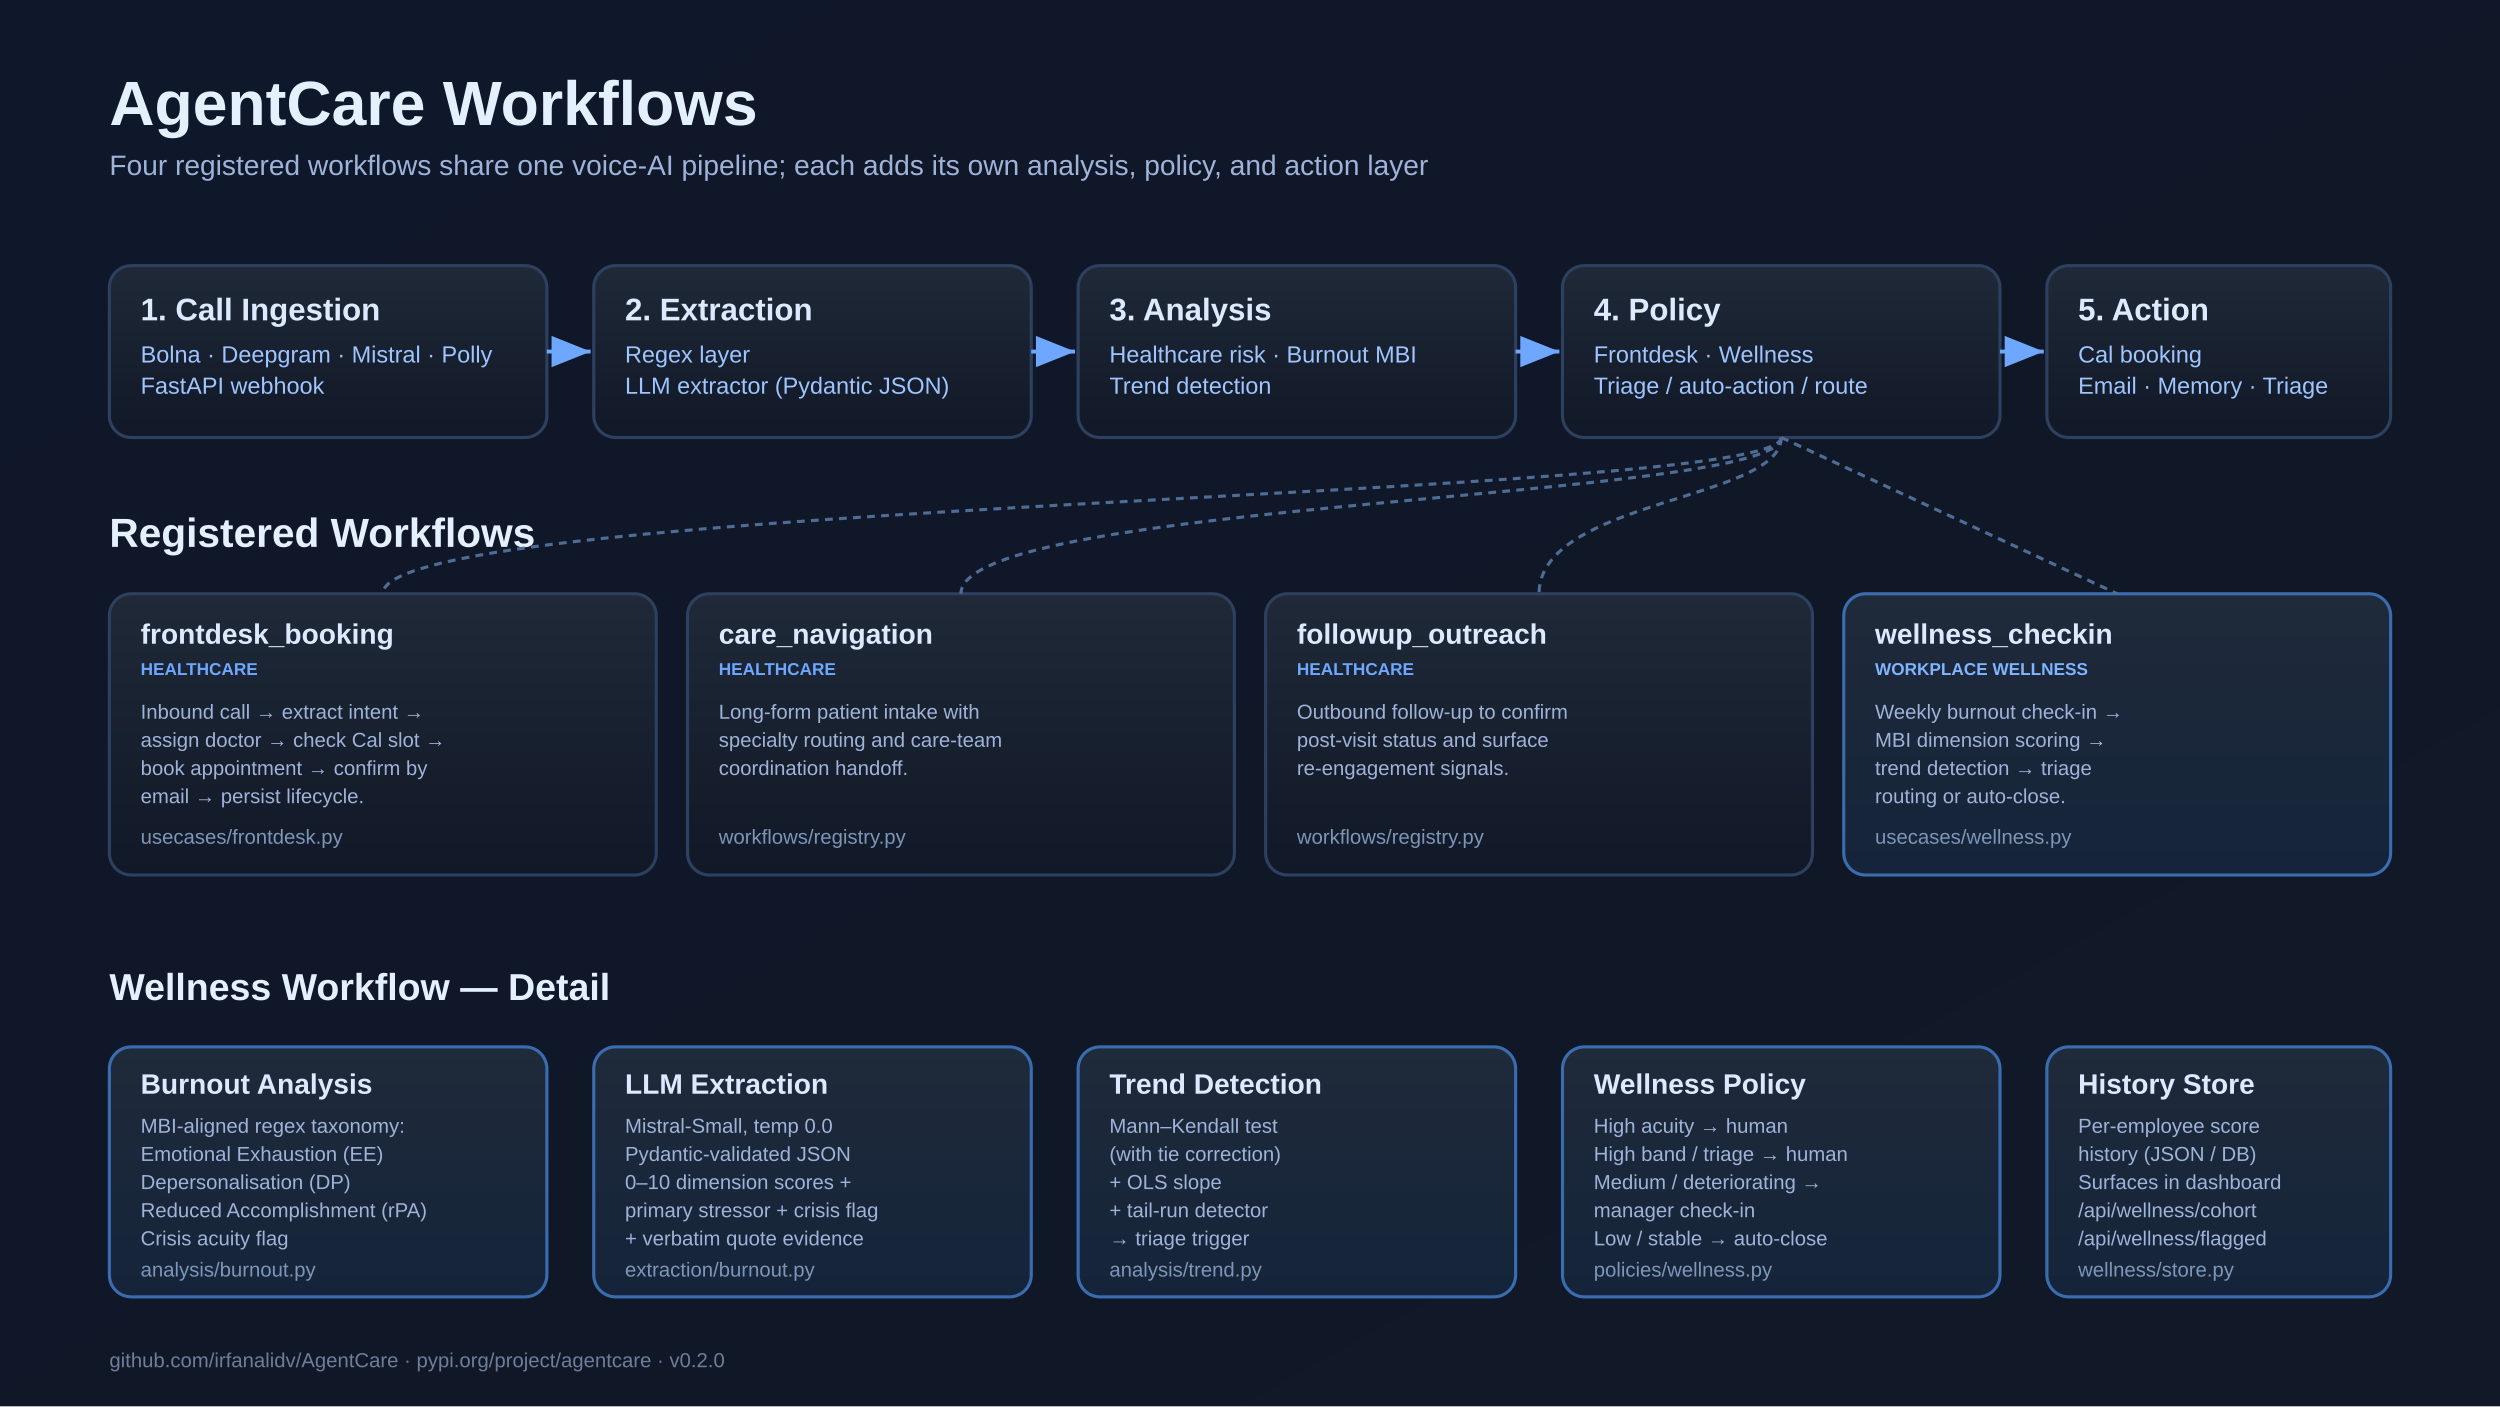
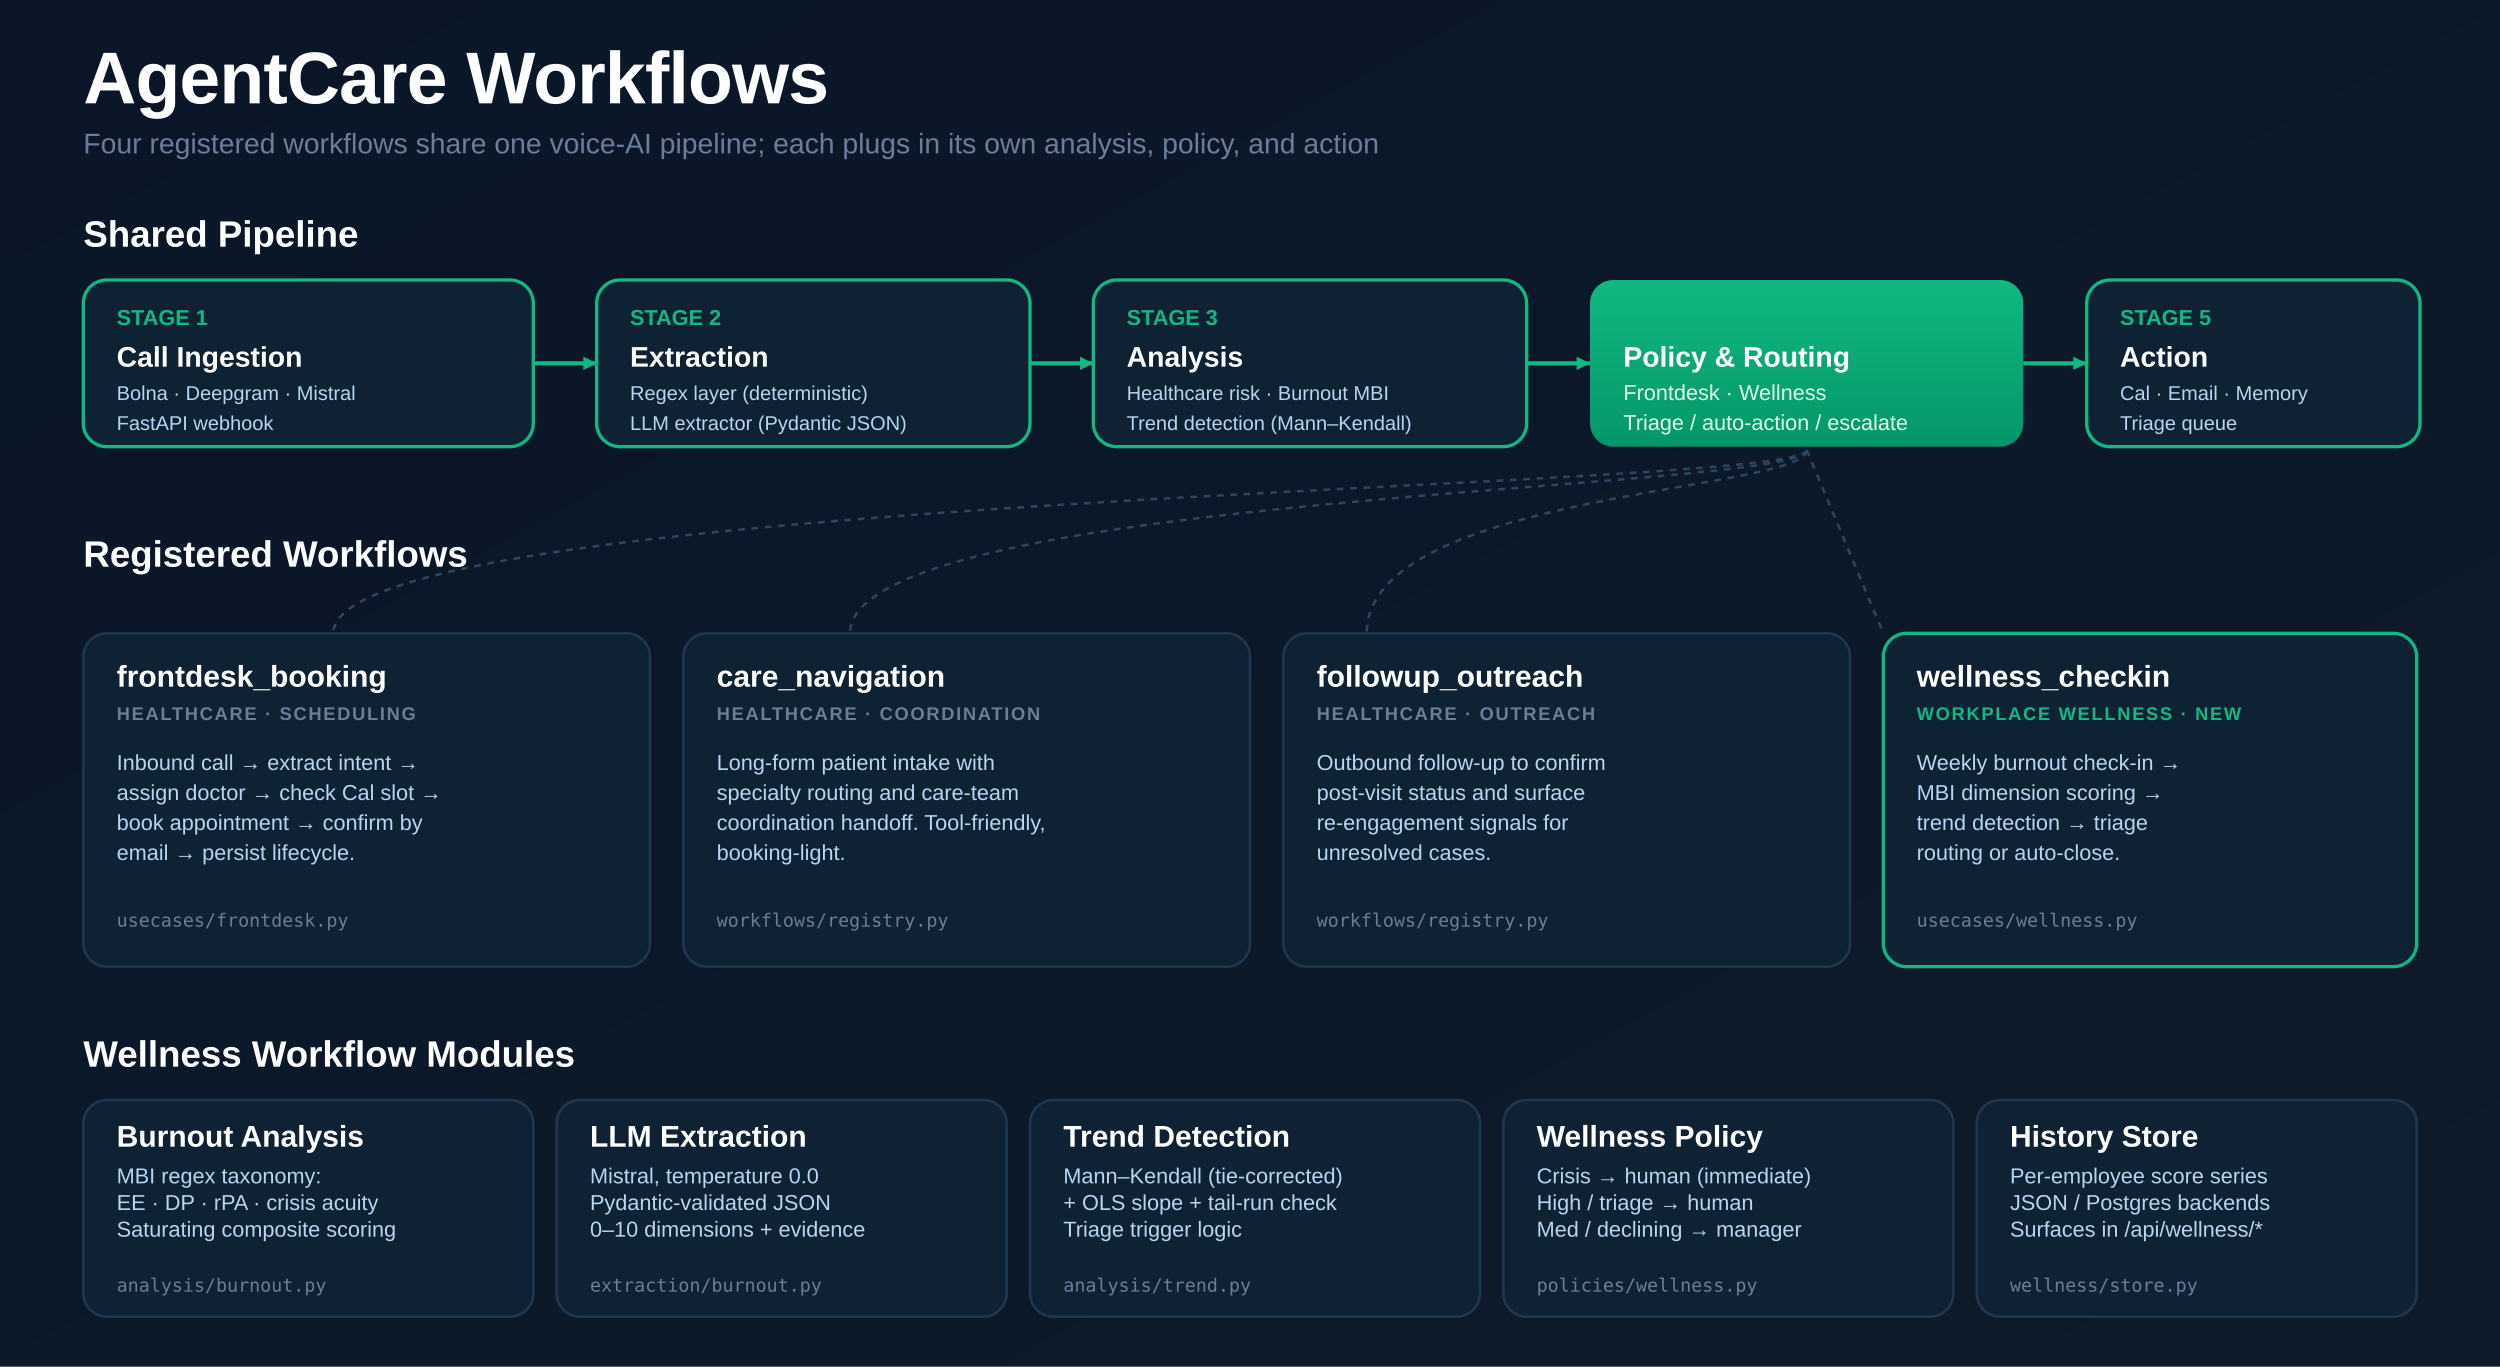
- <svg xmlns="http://www.w3.org/2000/svg" width="1600" height="900" viewBox="0 0 1600 900">
+ <svg xmlns="http://www.w3.org/2000/svg" width="1500" height="820" viewBox="0 0 1500 820" font-family="-apple-system, 'Segoe UI', system-ui, Arial, sans-serif">
  <defs>
    <linearGradient id="bg" x1="0" y1="0" x2="1" y2="1">
-       <stop offset="0%" stop-color="#0f172a" />
-       <stop offset="100%" stop-color="#111827" />
+       <stop offset="0%" stop-color="#0a1628" />
+       <stop offset="100%" stop-color="#0d1b2a" />
    </linearGradient>
-     <linearGradient id="card" x1="0" y1="0" x2="0" y2="1">
-       <stop offset="0%" stop-color="#1f2937" />
-       <stop offset="100%" stop-color="#111827" />
-     </linearGradient>
-     <linearGradient id="cardWellness" x1="0" y1="0" x2="0" y2="1">
-       <stop offset="0%" stop-color="#1f2a3a" />
-       <stop offset="100%" stop-color="#15243a" />
+     <linearGradient id="accentGrad" x1="0" y1="0" x2="0" y2="1">
+       <stop offset="0%" stop-color="#10b981" />
+       <stop offset="100%" stop-color="#059669" />
    </linearGradient>
    <style>
-       .title { font: 700 40px Arial, sans-serif; fill: #e5f0ff; }
-       .subtitle { font: 400 18px Arial, sans-serif; fill: #9fb3d9; }
-       .stage { fill: url(#card); stroke: #2d405f; stroke-width: 2; rx: 14; }
-       .stageLabel { font: 700 20px Arial, sans-serif; fill: #dce9ff; }
-       .stageNode { font: 500 15px Arial, sans-serif; fill: #9ec5ff; }
-       .wfHealth { fill: url(#card); stroke: #2d405f; stroke-width: 2; rx: 14; }
-       .wfWell { fill: url(#cardWellness); stroke: #3a6cb0; stroke-width: 2; rx: 14; }
-       .wfTitle { font: 700 18px Arial, sans-serif; fill: #dce9ff; }
-       .wfMeta { font: 400 13px Arial, sans-serif; fill: #9fb3d9; }
-       .wfBadge { font: 600 11px Arial, sans-serif; fill: #6ea7ff; }
-       .arrow { stroke: #6ea7ff; stroke-width: 2.5; fill: none; marker-end: url(#m); }
-       .arrowSoft { stroke: #4f6c95; stroke-width: 2; fill: none; stroke-dasharray: 5,4; }
-       .footer { font: 400 13px Arial, sans-serif; fill: #6e7d99; }
+       .h1 { font-size: 44px; font-weight: 800; fill: #ffffff; letter-spacing: -0.5px; }
+       .tag { font-size: 17px; fill: #6b7d99; font-weight: 400; }
+       .stage { fill: #0f2233; stroke: #10b981; stroke-width: 2; rx: 14; }
+       .stageNum { font-size: 13px; font-weight: 700; fill: #10b981; }
+       .stageTitle { font-size: 17px; font-weight: 700; fill: #ffffff; }
+       .stageDesc { font-size: 12px; fill: #b8d4f0; }
+       .arrow { stroke: #10b981; stroke-width: 2.5; fill: none; }
+       .arrowSoft { stroke: #2a4660; stroke-width: 1.5; fill: none; stroke-dasharray: 4,4; }
+       .col { font-size: 22px; font-weight: 700; fill: #ffffff; }
+       .wf { fill: #0f2233; stroke: #1f3850; stroke-width: 1.5; rx: 14; }
+       .wfHi { fill: #0f2233; stroke: #10b981; stroke-width: 2; rx: 14; }
+       .wfTitle { font-size: 18px; font-weight: 700; fill: #ffffff; }
+       .wfBadge { font-size: 11px; font-weight: 700; fill: #6b7d99; letter-spacing: 1px; }
+       .wfBadgeNew { font-size: 11px; font-weight: 700; fill: #10b981; letter-spacing: 1px; }
+       .wfDesc { font-size: 13px; fill: #b8d4f0; }
+       .wfPath { font-size: 11px; fill: #6b7d99; font-family: 'SF Mono', Monaco, Consolas, monospace; }
+       .accent { fill: url(#accentGrad); rx: 14; }
+       .accentText { font-size: 17px; fill: #ffffff; font-weight: 700; }
    </style>
-     <marker id="m" markerWidth="10" markerHeight="8" refX="10" refY="4" orient="auto">
-       <polygon points="0,0 10,4 0,8" fill="#6ea7ff" />
-     </marker>
  </defs>
-   <rect width="1600" height="900" fill="url(#bg)" />
-   <text x="70" y="80" class="title">AgentCare Workflows</text>
-   <text x="70" y="112" class="subtitle">Four registered workflows share one voice-AI pipeline; each adds its own analysis, policy, and action layer</text>
-   <rect x="70" y="170" width="280" height="110" class="stage" />
-   <text x="90" y="205" class="stageLabel">1. Call Ingestion</text>
-   <text x="90" y="232" class="stageNode">Bolna · Deepgram · Mistral · Polly</text>
-   <text x="90" y="252" class="stageNode">FastAPI webhook</text>
-   <rect x="380" y="170" width="280" height="110" class="stage" />
-   <text x="400" y="205" class="stageLabel">2. Extraction</text>
-   <text x="400" y="232" class="stageNode">Regex layer</text>
-   <text x="400" y="252" class="stageNode">LLM extractor (Pydantic JSON)</text>
-   <rect x="690" y="170" width="280" height="110" class="stage" />
-   <text x="710" y="205" class="stageLabel">3. Analysis</text>
-   <text x="710" y="232" class="stageNode">Healthcare risk · Burnout MBI</text>
-   <text x="710" y="252" class="stageNode">Trend detection</text>
-   <rect x="1000" y="170" width="280" height="110" class="stage" />
-   <text x="1020" y="205" class="stageLabel">4. Policy</text>
-   <text x="1020" y="232" class="stageNode">Frontdesk · Wellness</text>
-   <text x="1020" y="252" class="stageNode">Triage / auto-action / route</text>
-   <rect x="1310" y="170" width="220" height="110" class="stage" />
-   <text x="1330" y="205" class="stageLabel">5. Action</text>
-   <text x="1330" y="232" class="stageNode">Cal booking</text>
-   <text x="1330" y="252" class="stageNode">Email · Memory · Triage</text>
-   <line x1="350" y1="225" x2="378" y2="225" class="arrow" />
-   <line x1="660" y1="225" x2="688" y2="225" class="arrow" />
-   <line x1="970" y1="225" x2="998" y2="225" class="arrow" />
-   <line x1="1280" y1="225" x2="1308" y2="225" class="arrow" />
-   <text x="70" y="350" class="title" style="font-size:26px;">Registered Workflows</text>
-   <rect x="70" y="380" width="350" height="180" class="wfHealth" />
-   <text x="90" y="412" class="wfTitle">frontdesk_booking</text>
-   <text x="90" y="432" class="wfBadge">HEALTHCARE</text>
-   <text x="90" y="460" class="wfMeta">Inbound call → extract intent →</text>
-   <text x="90" y="478" class="wfMeta">assign doctor → check Cal slot →</text>
-   <text x="90" y="496" class="wfMeta">book appointment → confirm by</text>
-   <text x="90" y="514" class="wfMeta">email → persist lifecycle.</text>
-   <text x="90" y="540" class="wfMeta" style="fill:#7d96b8;">usecases/frontdesk.py</text>
-   <rect x="440" y="380" width="350" height="180" class="wfHealth" />
-   <text x="460" y="412" class="wfTitle">care_navigation</text>
-   <text x="460" y="432" class="wfBadge">HEALTHCARE</text>
-   <text x="460" y="460" class="wfMeta">Long-form patient intake with</text>
-   <text x="460" y="478" class="wfMeta">specialty routing and care-team</text>
-   <text x="460" y="496" class="wfMeta">coordination handoff.</text>
-   <text x="460" y="540" class="wfMeta" style="fill:#7d96b8;">workflows/registry.py</text>
-   <rect x="810" y="380" width="350" height="180" class="wfHealth" />
-   <text x="830" y="412" class="wfTitle">followup_outreach</text>
-   <text x="830" y="432" class="wfBadge">HEALTHCARE</text>
-   <text x="830" y="460" class="wfMeta">Outbound follow-up to confirm</text>
-   <text x="830" y="478" class="wfMeta">post-visit status and surface</text>
-   <text x="830" y="496" class="wfMeta">re-engagement signals.</text>
-   <text x="830" y="540" class="wfMeta" style="fill:#7d96b8;">workflows/registry.py</text>
-   <rect x="1180" y="380" width="350" height="180" class="wfWell" />
-   <text x="1200" y="412" class="wfTitle">wellness_checkin</text>
-   <text x="1200" y="432" class="wfBadge" style="fill:#7fb4ff;">WORKPLACE WELLNESS</text>
-   <text x="1200" y="460" class="wfMeta">Weekly burnout check-in →</text>
-   <text x="1200" y="478" class="wfMeta">MBI dimension scoring →</text>
-   <text x="1200" y="496" class="wfMeta">trend detection → triage</text>
-   <text x="1200" y="514" class="wfMeta">routing or auto-close.</text>
-   <text x="1200" y="540" class="wfMeta" style="fill:#7d96b8;">usecases/wellness.py</text>
-   <path d="M 1140 280 C 1140 320, 245 320, 245 380" class="arrowSoft" fill="none" />
-   <path d="M 1140 280 C 1140 320, 615 320, 615 380" class="arrowSoft" fill="none" />
-   <path d="M 1140 280 C 1140 320, 985 320, 985 380" class="arrowSoft" fill="none" />
-   <path d="M 1140 280 L 1355 380" class="arrowSoft" fill="none" />
-   <text x="70" y="640" class="title" style="font-size:24px;">Wellness Workflow — Detail</text>
-   <rect x="70" y="670" width="280" height="160" class="wfWell" />
-   <text x="90" y="700" class="wfTitle">Burnout Analysis</text>
-   <text x="90" y="725" class="wfMeta">MBI-aligned regex taxonomy:</text>
-   <text x="90" y="743" class="wfMeta">Emotional Exhaustion (EE)</text>
-   <text x="90" y="761" class="wfMeta">Depersonalisation (DP)</text>
-   <text x="90" y="779" class="wfMeta">Reduced Accomplishment (rPA)</text>
-   <text x="90" y="797" class="wfMeta">Crisis acuity flag</text>
-   <text x="90" y="817" class="wfMeta" style="fill:#7d96b8;">analysis/burnout.py</text>
-   <rect x="380" y="670" width="280" height="160" class="wfWell" />
-   <text x="400" y="700" class="wfTitle">LLM Extraction</text>
-   <text x="400" y="725" class="wfMeta">Mistral-Small, temp 0.0</text>
-   <text x="400" y="743" class="wfMeta">Pydantic-validated JSON</text>
-   <text x="400" y="761" class="wfMeta">0–10 dimension scores +</text>
-   <text x="400" y="779" class="wfMeta">primary stressor + crisis flag</text>
-   <text x="400" y="797" class="wfMeta">+ verbatim quote evidence</text>
-   <text x="400" y="817" class="wfMeta" style="fill:#7d96b8;">extraction/burnout.py</text>
-   <rect x="690" y="670" width="280" height="160" class="wfWell" />
-   <text x="710" y="700" class="wfTitle">Trend Detection</text>
-   <text x="710" y="725" class="wfMeta">Mann–Kendall test</text>
-   <text x="710" y="743" class="wfMeta">(with tie correction)</text>
-   <text x="710" y="761" class="wfMeta">+ OLS slope</text>
-   <text x="710" y="779" class="wfMeta">+ tail-run detector</text>
-   <text x="710" y="797" class="wfMeta">→ triage trigger</text>
-   <text x="710" y="817" class="wfMeta" style="fill:#7d96b8;">analysis/trend.py</text>
-   <rect x="1000" y="670" width="280" height="160" class="wfWell" />
-   <text x="1020" y="700" class="wfTitle">Wellness Policy</text>
-   <text x="1020" y="725" class="wfMeta">High acuity → human</text>
-   <text x="1020" y="743" class="wfMeta">High band / triage → human</text>
-   <text x="1020" y="761" class="wfMeta">Medium / deteriorating →</text>
-   <text x="1020" y="779" class="wfMeta">manager check-in</text>
-   <text x="1020" y="797" class="wfMeta">Low / stable → auto-close</text>
-   <text x="1020" y="817" class="wfMeta" style="fill:#7d96b8;">policies/wellness.py</text>
-   <rect x="1310" y="670" width="220" height="160" class="wfWell" />
-   <text x="1330" y="700" class="wfTitle">History Store</text>
-   <text x="1330" y="725" class="wfMeta">Per-employee score</text>
-   <text x="1330" y="743" class="wfMeta">history (JSON / DB)</text>
-   <text x="1330" y="761" class="wfMeta">Surfaces in dashboard</text>
-   <text x="1330" y="779" class="wfMeta">/api/wellness/cohort</text>
-   <text x="1330" y="797" class="wfMeta">/api/wellness/flagged</text>
-   <text x="1330" y="817" class="wfMeta" style="fill:#7d96b8;">wellness/store.py</text>
-   <text x="70" y="875" class="footer">github.com/irfanalidv/AgentCare · pypi.org/project/agentcare · v0.2.0</text>
+   <rect width="1500" height="820" fill="url(#bg)" />
+   <text x="50" y="62" class="h1">AgentCare Workflows</text>
+   <text x="50" y="92" class="tag">Four registered workflows share one voice-AI pipeline; each plugs in its own analysis, policy, and action</text>
+   <text x="50" y="148" class="col">Shared Pipeline</text>
+   <rect x="50" y="168" width="270" height="100" class="stage" />
+   <text x="70" y="195" class="stageNum">STAGE 1</text>
+   <text x="70" y="220" class="stageTitle">Call Ingestion</text>
+   <text x="70" y="240" class="stageDesc">Bolna · Deepgram · Mistral</text>
+   <text x="70" y="258" class="stageDesc">FastAPI webhook</text>
+   <line x1="320" y1="218" x2="358" y2="218" class="arrow" />
+   <polygon points="358,218 350,214 350,222" fill="#10b981" />
+   <rect x="358" y="168" width="260" height="100" class="stage" />
+   <text x="378" y="195" class="stageNum">STAGE 2</text>
+   <text x="378" y="220" class="stageTitle">Extraction</text>
+   <text x="378" y="240" class="stageDesc">Regex layer (deterministic)</text>
+   <text x="378" y="258" class="stageDesc">LLM extractor (Pydantic JSON)</text>
+   <line x1="618" y1="218" x2="656" y2="218" class="arrow" />
+   <polygon points="656,218 648,214 648,222" fill="#10b981" />
+   <rect x="656" y="168" width="260" height="100" class="stage" />
+   <text x="676" y="195" class="stageNum">STAGE 3</text>
+   <text x="676" y="220" class="stageTitle">Analysis</text>
+   <text x="676" y="240" class="stageDesc">Healthcare risk · Burnout MBI</text>
+   <text x="676" y="258" class="stageDesc">Trend detection (Mann–Kendall)</text>
+   <line x1="916" y1="218" x2="954" y2="218" class="arrow" />
+   <polygon points="954,218 946,214 946,222" fill="#10b981" />
+   <rect x="954" y="168" width="260" height="100" class="accent" />
+   <text x="974" y="220" font-size="17" font-weight="700" fill="#ffffff">Policy &amp; Routing</text>
+   <text x="974" y="240" font-size="13" fill="#dcfce7">Frontdesk · Wellness</text>
+   <text x="974" y="258" font-size="13" fill="#dcfce7">Triage / auto-action / escalate</text>
+   <line x1="1214" y1="218" x2="1252" y2="218" class="arrow" />
+   <polygon points="1252,218 1244,214 1244,222" fill="#10b981" />
+   <rect x="1252" y="168" width="200" height="100" class="stage" />
+   <text x="1272" y="195" class="stageNum">STAGE 5</text>
+   <text x="1272" y="220" class="stageTitle">Action</text>
+   <text x="1272" y="240" class="stageDesc">Cal · Email · Memory</text>
+   <text x="1272" y="258" class="stageDesc">Triage queue</text>
+   <text x="50" y="340" class="col">Registered Workflows</text>
+   <path d="M 1084 270 C 1084 295, 200 295, 200 380" class="arrowSoft" />
+   <path d="M 1084 270 C 1084 295, 510 295, 510 380" class="arrowSoft" />
+   <path d="M 1084 270 C 1084 295, 820 295, 820 380" class="arrowSoft" />
+   <path d="M 1084 270 L 1130 380" class="arrowSoft" />
+   <rect x="50" y="380" width="340" height="200" class="wf" />
+   <text x="70" y="412" class="wfTitle">frontdesk_booking</text>
+   <text x="70" y="432" class="wfBadge">HEALTHCARE · SCHEDULING</text>
+   <text x="70" y="462" class="wfDesc">Inbound call → extract intent →</text>
+   <text x="70" y="480" class="wfDesc">assign doctor → check Cal slot →</text>
+   <text x="70" y="498" class="wfDesc">book appointment → confirm by</text>
+   <text x="70" y="516" class="wfDesc">email → persist lifecycle.</text>
+   <text x="70" y="556" class="wfPath">usecases/frontdesk.py</text>
+   <rect x="410" y="380" width="340" height="200" class="wf" />
+   <text x="430" y="412" class="wfTitle">care_navigation</text>
+   <text x="430" y="432" class="wfBadge">HEALTHCARE · COORDINATION</text>
+   <text x="430" y="462" class="wfDesc">Long-form patient intake with</text>
+   <text x="430" y="480" class="wfDesc">specialty routing and care-team</text>
+   <text x="430" y="498" class="wfDesc">coordination handoff. Tool-friendly,</text>
+   <text x="430" y="516" class="wfDesc">booking-light.</text>
+   <text x="430" y="556" class="wfPath">workflows/registry.py</text>
+   <rect x="770" y="380" width="340" height="200" class="wf" />
+   <text x="790" y="412" class="wfTitle">followup_outreach</text>
+   <text x="790" y="432" class="wfBadge">HEALTHCARE · OUTREACH</text>
+   <text x="790" y="462" class="wfDesc">Outbound follow-up to confirm</text>
+   <text x="790" y="480" class="wfDesc">post-visit status and surface</text>
+   <text x="790" y="498" class="wfDesc">re-engagement signals for</text>
+   <text x="790" y="516" class="wfDesc">unresolved cases.</text>
+   <text x="790" y="556" class="wfPath">workflows/registry.py</text>
+   <rect x="1130" y="380" width="320" height="200" class="wfHi" />
+   <text x="1150" y="412" class="wfTitle">wellness_checkin</text>
+   <text x="1150" y="432" class="wfBadgeNew">WORKPLACE WELLNESS · NEW</text>
+   <text x="1150" y="462" class="wfDesc">Weekly burnout check-in →</text>
+   <text x="1150" y="480" class="wfDesc">MBI dimension scoring →</text>
+   <text x="1150" y="498" class="wfDesc">trend detection → triage</text>
+   <text x="1150" y="516" class="wfDesc">routing or auto-close.</text>
+   <text x="1150" y="556" class="wfPath">usecases/wellness.py</text>
+   <text x="50" y="640" class="col">Wellness Workflow Modules</text>
+   <rect x="50" y="660" width="270" height="130" class="wf" />
+   <text x="70" y="688" class="wfTitle" font-size="15">Burnout Analysis</text>
+   <text x="70" y="710" class="wfDesc" font-size="12">MBI regex taxonomy:</text>
+   <text x="70" y="726" class="wfDesc" font-size="12">EE · DP · rPA · crisis acuity</text>
+   <text x="70" y="742" class="wfDesc" font-size="12">Saturating composite scoring</text>
+   <text x="70" y="775" class="wfPath">analysis/burnout.py</text>
+   <rect x="334" y="660" width="270" height="130" class="wf" />
+   <text x="354" y="688" class="wfTitle" font-size="15">LLM Extraction</text>
+   <text x="354" y="710" class="wfDesc" font-size="12">Mistral, temperature 0.0</text>
+   <text x="354" y="726" class="wfDesc" font-size="12">Pydantic-validated JSON</text>
+   <text x="354" y="742" class="wfDesc" font-size="12">0–10 dimensions + evidence</text>
+   <text x="354" y="775" class="wfPath">extraction/burnout.py</text>
+   <rect x="618" y="660" width="270" height="130" class="wf" />
+   <text x="638" y="688" class="wfTitle" font-size="15">Trend Detection</text>
+   <text x="638" y="710" class="wfDesc" font-size="12">Mann–Kendall (tie-corrected)</text>
+   <text x="638" y="726" class="wfDesc" font-size="12">+ OLS slope + tail-run check</text>
+   <text x="638" y="742" class="wfDesc" font-size="12">Triage trigger logic</text>
+   <text x="638" y="775" class="wfPath">analysis/trend.py</text>
+   <rect x="902" y="660" width="270" height="130" class="wf" />
+   <text x="922" y="688" class="wfTitle" font-size="15">Wellness Policy</text>
+   <text x="922" y="710" class="wfDesc" font-size="12">Crisis → human (immediate)</text>
+   <text x="922" y="726" class="wfDesc" font-size="12">High / triage → human</text>
+   <text x="922" y="742" class="wfDesc" font-size="12">Med / declining → manager</text>
+   <text x="922" y="775" class="wfPath">policies/wellness.py</text>
+   <rect x="1186" y="660" width="264" height="130" class="wf" />
+   <text x="1206" y="688" class="wfTitle" font-size="15">History Store</text>
+   <text x="1206" y="710" class="wfDesc" font-size="12">Per-employee score series</text>
+   <text x="1206" y="726" class="wfDesc" font-size="12">JSON / Postgres backends</text>
+   <text x="1206" y="742" class="wfDesc" font-size="12">Surfaces in /api/wellness/*</text>
+   <text x="1206" y="775" class="wfPath">wellness/store.py</text>
</svg>
